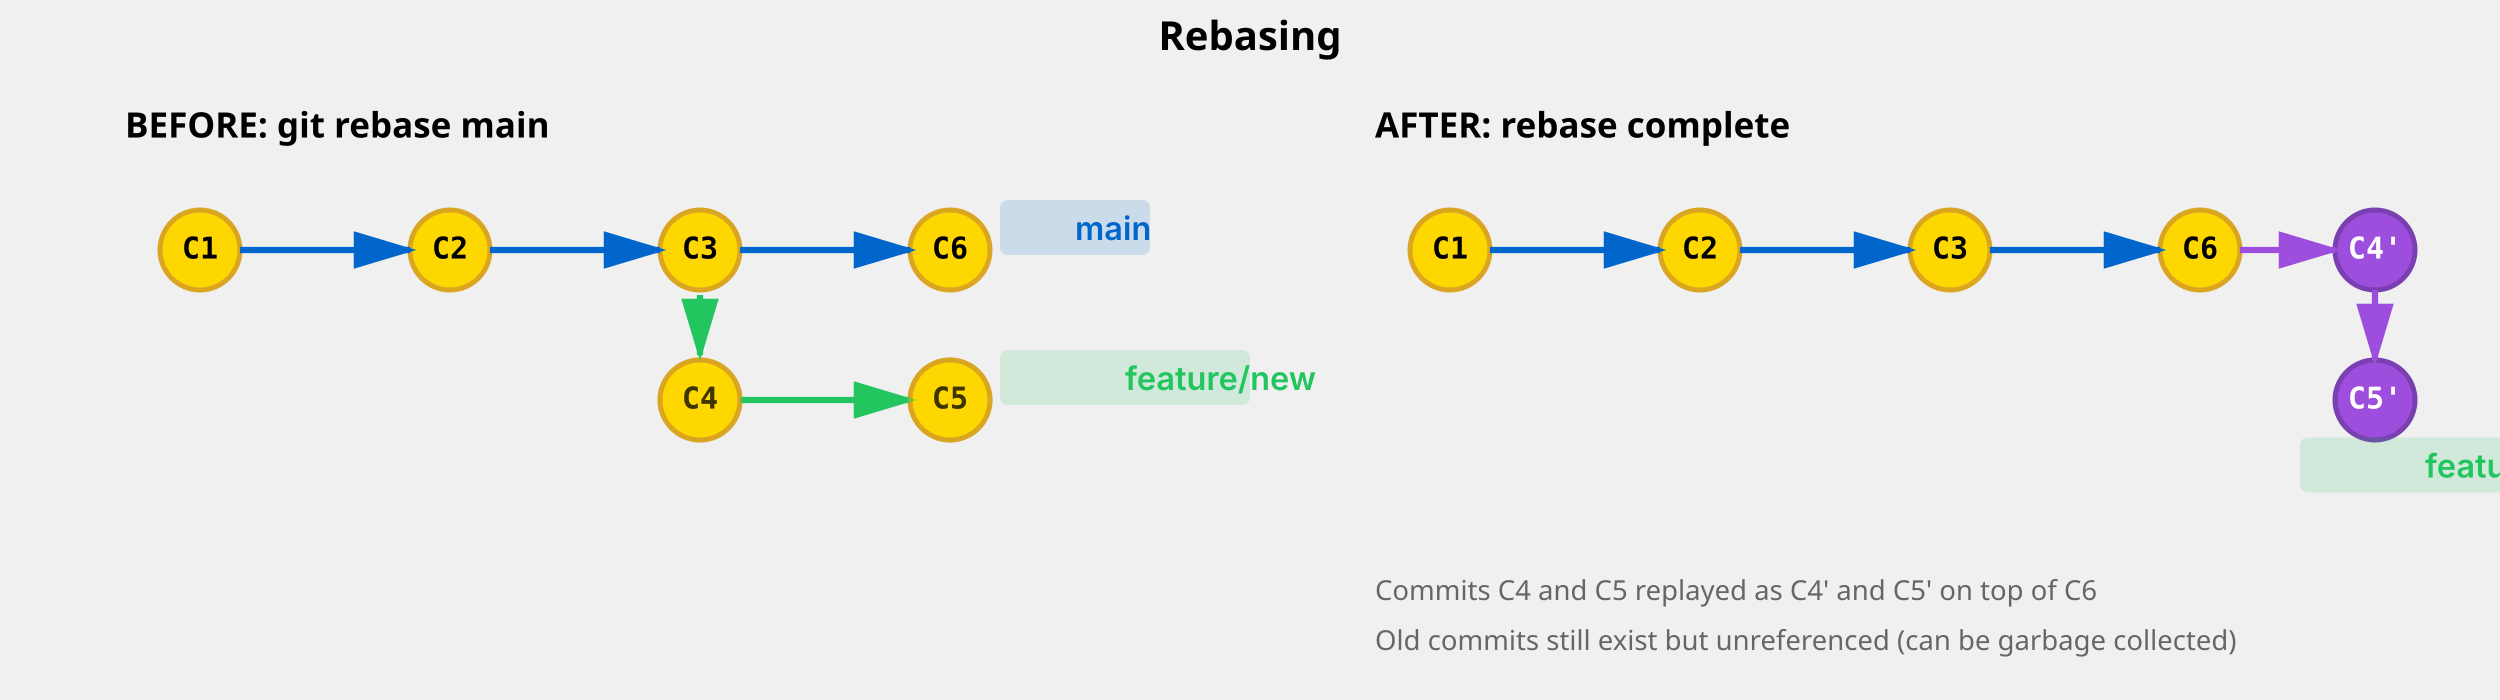
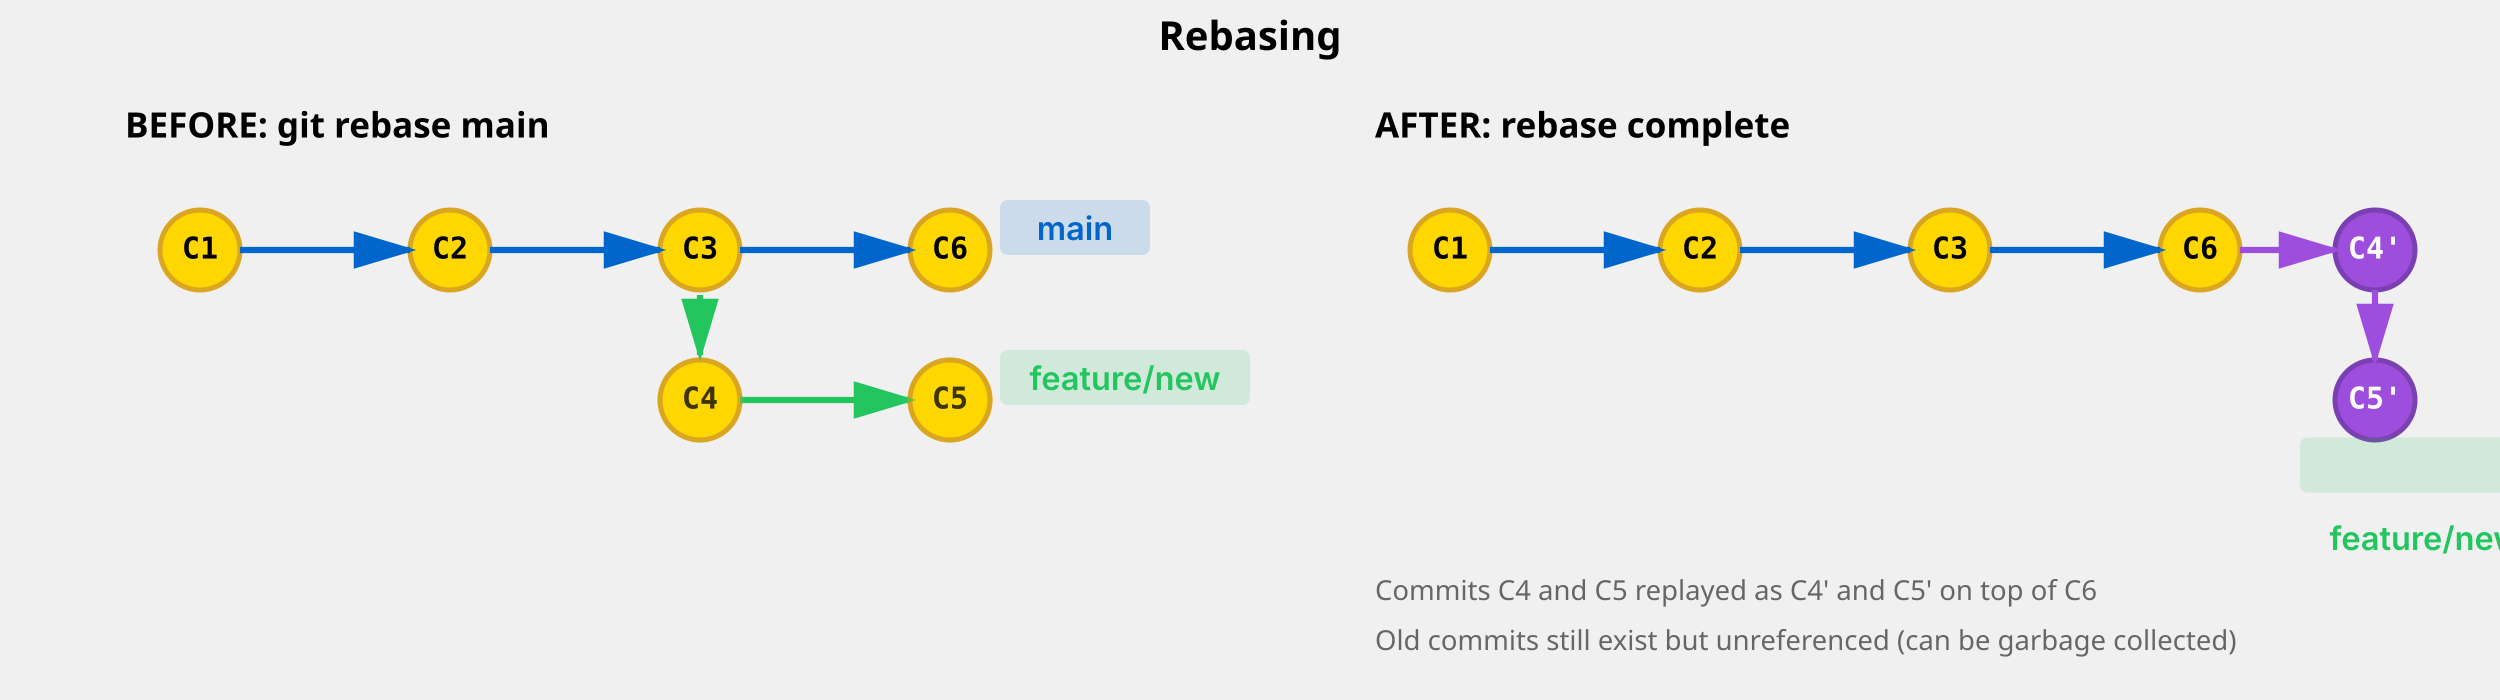
<svg xmlns="http://www.w3.org/2000/svg" viewBox="0 0 1000 280">
  <defs>
    <style>
      .commit-circle { fill: #FFD700; stroke: #DAA520; stroke-width: 2; }
      .commit-new { fill: #9D4EDD; stroke: #7A3FB0; stroke-width: 2; }
      .commit-text { font-family: monospace; font-size: 12px; text-anchor: middle; dominant-baseline: middle; font-weight: bold; }
      .commit-text-light { fill: white; }
      .branch-label { font-family: -apple-system, BlinkMacSystemFont, 'Segoe UI', sans-serif; font-size: 13px; font-weight: 600; }
      .branch-main { fill: #0066CC; }
      .branch-feature { fill: #22C55E; }
      .arrow { stroke: #999; stroke-width: 2; fill: none; }
      .arrow-main { stroke: #0066CC; stroke-width: 2.5; }
      .arrow-feature { stroke: #22C55E; stroke-width: 2.5; }
      .arrow-new { stroke: #9D4EDD; stroke-width: 2.5; }
      .label-bg { opacity: 0.15; }
      .section-title { font-size: 14px; font-weight: bold; font-family: sans-serif; }
      .label-text { font-size: 11px; fill: #666; font-family: sans-serif; }
      .faded { opacity: 0.4; }
    </style>
    <marker id="arrowhead-main" markerWidth="10" markerHeight="10" refX="9" refY="3" orient="auto">
      <polygon points="0 0, 10 3, 0 6" fill="#0066CC" />
    </marker>
    <marker id="arrowhead-feature" markerWidth="10" markerHeight="10" refX="9" refY="3" orient="auto">
      <polygon points="0 0, 10 3, 0 6" fill="#22C55E" />
    </marker>
    <marker id="arrowhead-new" markerWidth="10" markerHeight="10" refX="9" refY="3" orient="auto">
      <polygon points="0 0, 10 3, 0 6" fill="#9D4EDD" />
    </marker>
  </defs>
  <text x="500" y="20" style="font-size: 16px; font-weight: bold; text-anchor: middle; font-family: sans-serif;">Rebasing</text>
  <text x="50" y="55" class="section-title">BEFORE: git rebase main</text>
  <circle cx="80" cy="100" r="16" class="commit-circle" />
  <text x="80" y="100" class="commit-text">C1</text>
  <circle cx="180" cy="100" r="16" class="commit-circle" />
  <text x="180" y="100" class="commit-text">C2</text>
  <circle cx="280" cy="100" r="16" class="commit-circle" />
  <text x="280" y="100" class="commit-text">C3</text>
  <circle cx="380" cy="100" r="16" class="commit-circle" />
  <text x="380" y="100" class="commit-text">C6</text>
  <circle cx="280" cy="160" r="16" class="commit-circle" />
  <text x="280" y="160" class="commit-text">C4</text>
  <circle cx="380" cy="160" r="16" class="commit-circle" />
  <text x="380" y="160" class="commit-text">C5</text>
  <path d="M 96 100 L 164 100" class="arrow-main" marker-end="url(#arrowhead-main)" />
  <path d="M 196 100 L 264 100" class="arrow-main" marker-end="url(#arrowhead-main)" />
  <path d="M 296 100 L 364 100" class="arrow-main" marker-end="url(#arrowhead-main)" />
  <path d="M 296 160 L 364 160" class="arrow-feature" marker-end="url(#arrowhead-feature)" />
  <path d="M 280 118 L 280 142" class="arrow-feature" marker-end="url(#arrowhead-feature)" />
  <rect x="400" y="80" width="60" height="22" rx="3" class="branch-main label-bg" />
-   <text x="430" y="96" class="branch-label branch-main">main</text>
+   <text x="430" y="96" class="branch-label branch-main" text-anchor="middle">main</text>
  <rect x="400" y="140" width="100" height="22" rx="3" class="branch-feature label-bg" />
-   <text x="450" y="156" class="branch-label branch-feature">feature/new</text>
+   <text x="450" y="156" class="branch-label branch-feature" text-anchor="middle">feature/new</text>
  <text x="550" y="55" class="section-title">AFTER: rebase complete</text>
  <circle cx="580" cy="100" r="16" class="commit-circle" />
  <text x="580" y="100" class="commit-text">C1</text>
  <circle cx="680" cy="100" r="16" class="commit-circle" />
  <text x="680" y="100" class="commit-text">C2</text>
  <circle cx="780" cy="100" r="16" class="commit-circle" />
  <text x="780" y="100" class="commit-text">C3</text>
  <circle cx="880" cy="100" r="16" class="commit-circle" />
  <text x="880" y="100" class="commit-text">C6</text>
  <circle cx="950" cy="100" r="16" class="commit-new" />
  <text x="950" y="100" class="commit-text commit-text-light">C4'</text>
  <circle cx="950" cy="160" r="16" class="commit-new" />
  <text x="950" y="160" class="commit-text commit-text-light">C5'</text>
  <circle cx="280" cy="160" r="16" class="commit-circle faded" />
  <text x="280" y="160" class="commit-text faded">C4</text>
  <circle cx="380" cy="160" r="16" class="commit-circle faded" />
  <text x="380" y="160" class="commit-text faded">C5</text>
  <path d="M 596 100 L 664 100" class="arrow-main" marker-end="url(#arrowhead-main)" />
  <path d="M 696 100 L 764 100" class="arrow-main" marker-end="url(#arrowhead-main)" />
  <path d="M 796 100 L 864 100" class="arrow-main" marker-end="url(#arrowhead-main)" />
  <path d="M 896 100 L 934 100" class="arrow-new" marker-end="url(#arrowhead-new)" />
  <path d="M 950 116 L 950 144" class="arrow-new" marker-end="url(#arrowhead-new)" />
  <rect x="920" y="175" width="100" height="22" rx="3" class="branch-feature label-bg" />
-   <text x="970" y="191" class="branch-label branch-feature">feature/new</text>
+   <text x="970" y="220" class="branch-label branch-feature" text-anchor="middle">feature/new</text>
  <text x="550" y="240" class="label-text">Commits C4 and C5 replayed as C4' and C5' on top of C6</text>
  <text x="550" y="260" class="label-text">Old commits still exist but unreferenced (can be garbage collected)</text>
</svg>
